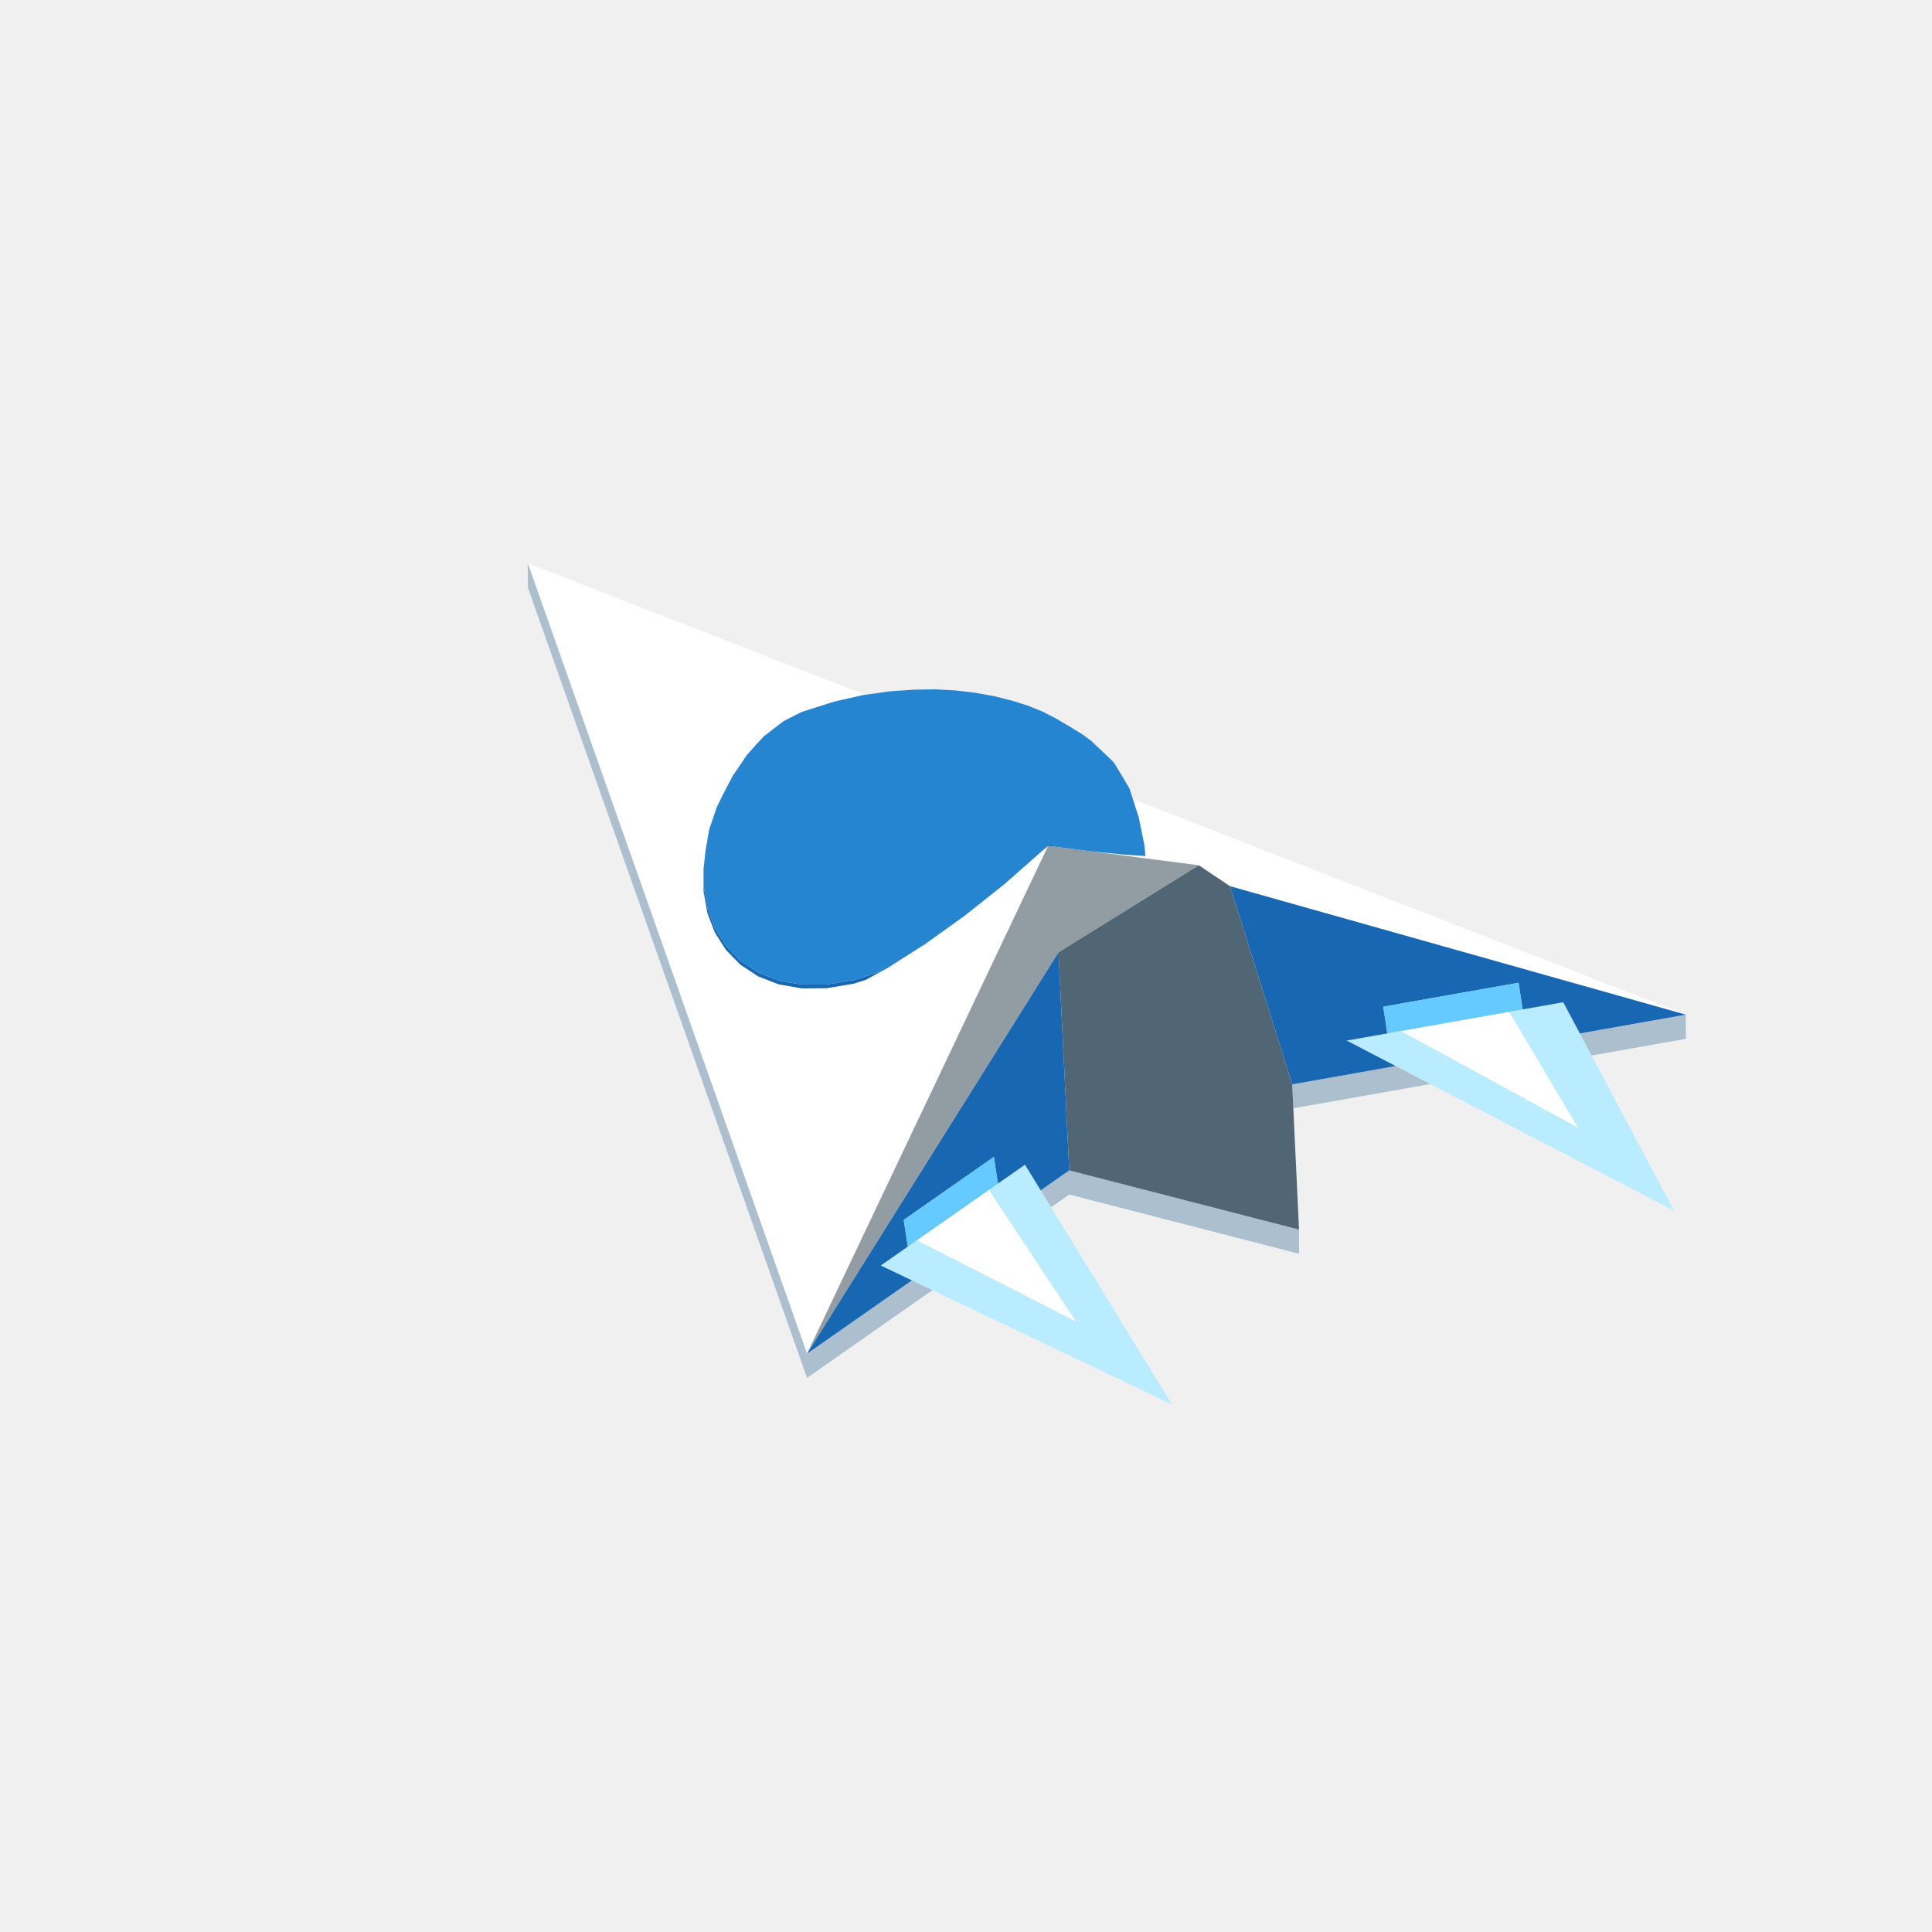
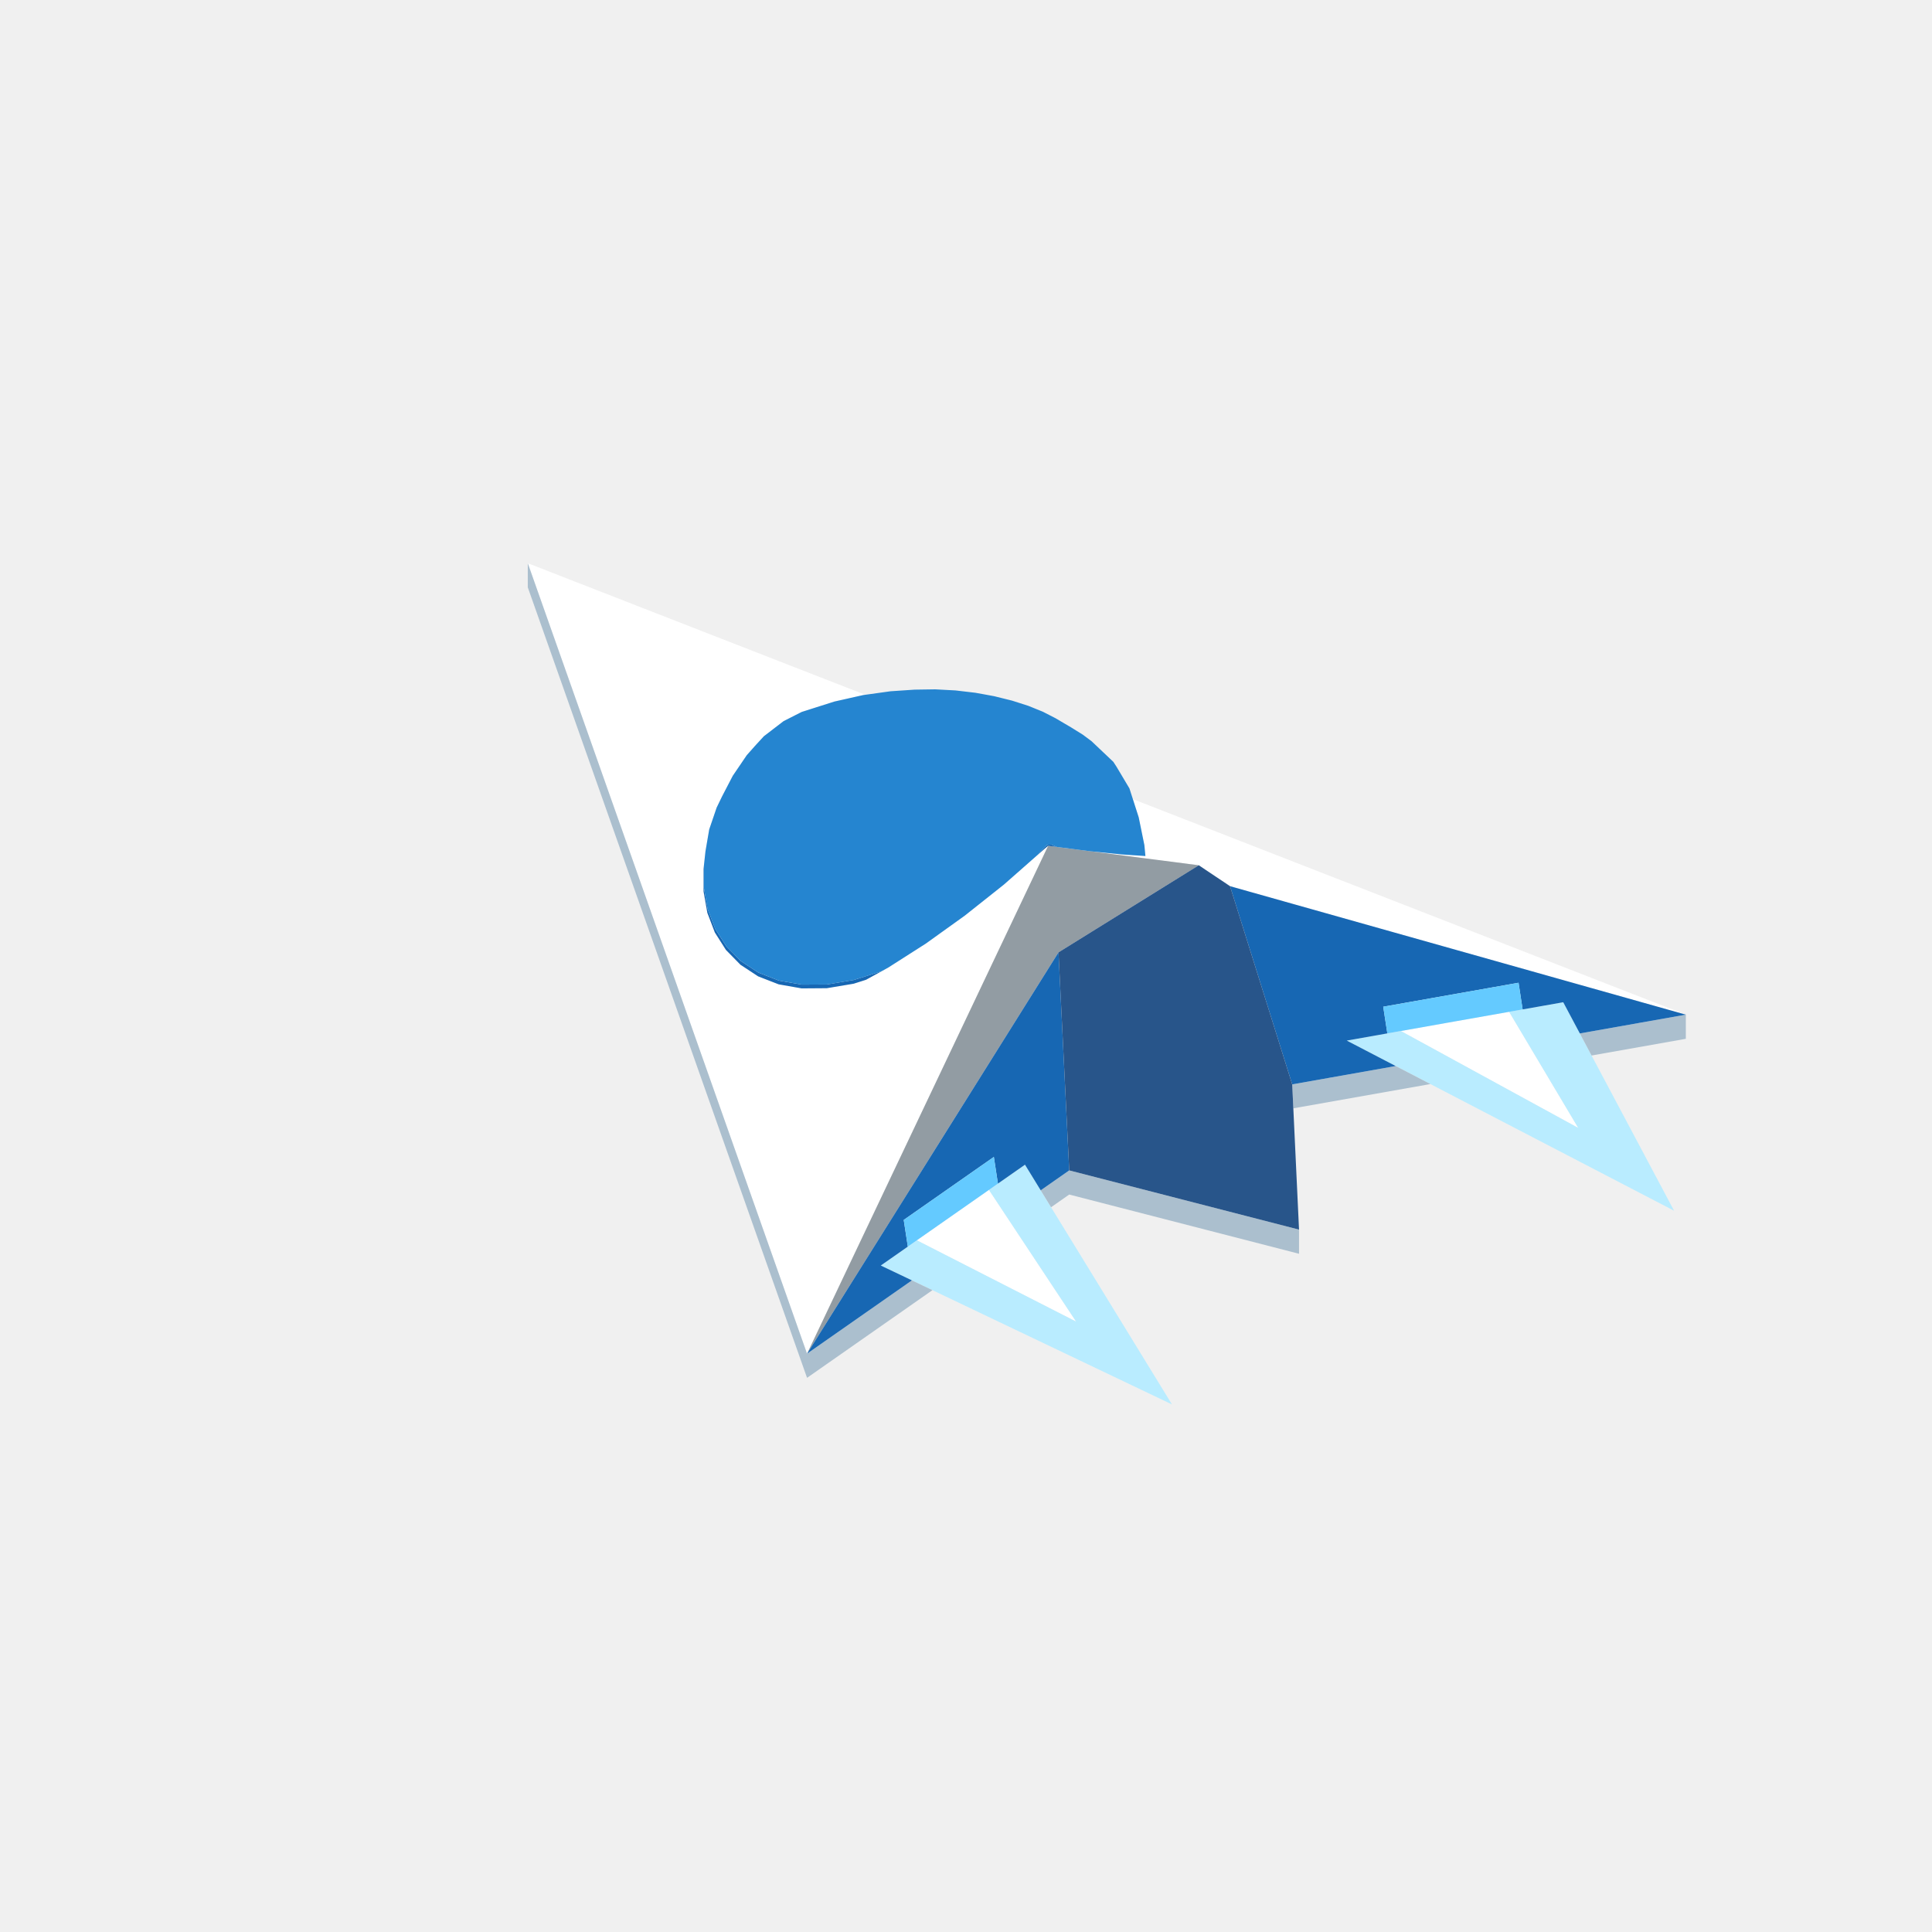
<svg xmlns="http://www.w3.org/2000/svg" width="96" height="96" viewBox="0 0 96 96">
  <path fill="#ffffff" d="M49.139,59.126L49.307,59.378L53.472,65.67L45.862,61.786L45.557,61.63ZM26.702,29.333L26.226,27.986L27.311,28.409L27.493,28.48L27.687,28.555L27.811,28.604L27.861,28.623L28.226,28.766L28.369,28.821L28.623,28.921L29.27,29.172L29.493,29.26L29.538,29.277L29.539,29.277L29.569,29.289L29.675,29.331L29.889,29.414L29.953,29.439L30.594,29.689L30.696,29.728L30.741,29.746L31.221,29.933L31.602,30.082L31.728,30.131L31.912,30.203L32.191,30.311L32.274,30.344L32.3,30.354L32.416,30.399L32.588,30.466L32.7,30.51L32.814,30.554L32.909,30.591L32.976,30.617L33.2,30.704L33.341,30.76L33.457,30.805L33.464,30.808L33.593,30.858L34.004,31.018L34.183,31.088L34.202,31.095L34.366,31.159L34.395,31.17L34.615,31.256L34.746,31.307L34.768,31.316L34.898,31.367L34.96,31.391L34.987,31.401L35.019,31.414L35.054,31.427L35.098,31.445L35.148,31.464L35.171,31.473L35.171,31.473L35.173,31.474L35.185,31.479L35.334,31.537L35.432,31.575L35.521,31.61L35.796,31.717L35.797,31.717L35.797,31.717L35.831,31.73L36.072,31.825L36.073,31.825L36.073,31.825L36.143,31.852L36.175,31.864L36.222,31.883L36.313,31.918L36.35,31.933L36.428,31.963L36.428,31.963L36.429,31.963L36.43,31.964L36.433,31.965L36.553,32.012L36.664,32.055L36.746,32.087L36.769,32.096L36.791,32.105L36.794,32.106L36.801,32.109L36.949,32.166L37.056,32.208L37.078,32.217L37.18,32.256L37.233,32.277L37.255,32.285L37.297,32.302L37.459,32.365L37.472,32.37L37.472,32.371L37.472,32.37L37.554,32.402L37.579,32.412L37.671,32.448L37.675,32.449L37.7,32.459L37.724,32.468L37.746,32.477L37.757,32.481L37.777,32.489L37.8,32.498L37.853,32.519L37.904,32.538L37.94,32.553L37.962,32.561L37.986,32.571L38.125,32.625L38.15,32.634L38.153,32.636L38.163,32.639L38.181,32.647L38.253,32.674L38.35,32.712L38.412,32.737L38.461,32.756L38.478,32.762L38.479,32.763L38.486,32.766L38.528,32.782L38.532,32.783L38.582,32.803L38.597,32.809L38.609,32.813L38.616,32.816L38.656,32.832L38.734,32.862L38.841,32.904L38.843,32.904L38.867,32.914L38.949,32.946L38.968,32.953L38.988,32.961L39.058,32.988L39.058,32.988L39.058,32.988L39.064,32.991L39.069,32.993L39.131,33.017L39.141,33.021L39.172,33.033L39.231,33.056L39.259,33.067L39.263,33.068L39.276,33.074L39.429,33.133L39.456,33.144L39.524,33.17L39.528,33.172L39.528,33.172L39.528,33.172L39.528,33.172L39.673,33.228L39.696,33.237L39.742,33.255L39.898,33.316L39.921,33.325L39.923,33.326L39.952,33.337L39.961,33.34L39.977,33.347L39.994,33.353L39.998,33.355L40.029,33.367L40.043,33.372L40.068,33.382L40.071,33.383L40.075,33.385L40.083,33.388L40.132,33.407L40.153,33.415L40.152,33.416L40.153,33.415L40.175,33.424L40.179,33.425L40.221,33.442L40.223,33.443L40.245,33.451L40.246,33.452L40.249,33.453L40.303,33.474L40.319,33.48L40.373,33.501L40.407,33.514L40.423,33.52L40.459,33.535L40.491,33.547L40.573,33.579L40.573,33.579L40.576,33.58L40.592,33.586L40.649,33.609L40.668,33.616L40.672,33.617L40.679,33.62L40.698,33.628L40.699,33.628L40.703,33.63L40.703,33.63L40.703,33.63L40.745,33.646L40.745,33.646L40.75,33.648L40.752,33.649L40.943,33.723L40.946,33.724L40.972,33.734L40.982,33.738L40.99,33.742L41.004,33.747L41.01,33.749L41.016,33.752L41.095,33.782L41.099,33.784L41.106,33.787L41.153,33.805L41.158,33.807L41.164,33.809L41.164,33.809L41.191,33.82L41.2,33.824L41.23,33.835L41.252,33.844L41.278,33.854L41.321,33.87L41.327,33.873L41.327,33.873L41.385,33.895L41.387,33.896L41.418,33.908L41.421,33.91L41.426,33.911L41.433,33.914L41.439,33.917L41.44,33.917L41.456,33.923L41.47,33.929L41.536,33.955L41.55,33.96L41.614,33.985L41.642,33.996L41.642,33.996L41.642,33.996L41.749,34.038L41.753,34.039L41.761,34.042L41.81,34.061L41.833,34.07L41.837,34.072L41.841,34.073L41.842,34.074L41.847,34.075L41.893,34.093L41.893,34.093L41.893,34.093L41.902,34.097L41.926,34.106L41.93,34.108L41.94,34.112L41.948,34.115L41.959,34.119L42.003,34.136L42.003,34.136L42.003,34.136L42.014,34.141L42.019,34.143L42.02,34.143L42.021,34.144L42.054,34.156L42.067,34.161L42.074,34.164L42.078,34.166L42.087,34.169L42.087,34.169L42.1,34.174L42.154,34.195L42.157,34.197L42.163,34.199L42.175,34.203L42.175,34.204L42.178,34.205L42.178,34.205L42.18,34.206L42.201,34.214L42.223,34.222L42.227,34.224L42.231,34.225L42.242,34.23L42.247,34.231L42.256,34.235L42.276,34.243L42.292,34.249L42.31,34.256L42.315,34.258L42.318,34.259L42.347,34.271L42.352,34.272L42.354,34.273L42.354,34.273L42.363,34.277L42.371,34.28L42.388,34.287L42.416,34.297L42.43,34.303L42.447,34.309L42.45,34.311L42.466,34.317L42.467,34.317L42.476,34.321L42.482,34.323L42.49,34.326L42.566,34.356L42.602,34.37L42.652,34.389L42.66,34.392L42.662,34.393L42.671,34.397L42.685,34.402L42.706,34.41L42.713,34.413L42.724,34.418L42.745,34.426L42.745,34.426L42.745,34.426L42.771,34.436L42.773,34.437L42.766,34.439L42.766,34.439L42.766,34.439L42.766,34.439L42.767,34.439L42.773,34.437L42.78,34.439L42.781,34.44L42.785,34.441L42.788,34.443L42.789,34.443L42.8,34.447L42.807,34.45L42.822,34.456L42.827,34.458L42.828,34.458L42.84,34.463L42.839,34.463L42.842,34.464L42.844,34.464L42.851,34.467L42.855,34.468L42.873,34.476L42.902,34.487L42.907,34.489L42.911,34.491L42.913,34.491L42.918,34.493L42.956,34.508L42.958,34.509L42.98,34.517L42.981,34.518L42.984,34.519L42.995,34.523L42.952,34.529L42.952,34.529L42.952,34.529L42.945,34.53L42.943,34.53L42.941,34.531L42.89,34.538L42.882,34.54L42.882,34.54L42.882,34.54L42.861,34.544L42.845,34.548L42.845,34.548L42.835,34.55L42.832,34.551L42.828,34.552L42.805,34.557L42.751,34.569L42.732,34.574L42.73,34.574L42.697,34.581L42.692,34.583L42.679,34.586L42.672,34.587L42.609,34.601L42.604,34.602L42.6,34.603L42.566,34.611L42.534,34.618L42.515,34.622L42.501,34.626L42.499,34.626L42.496,34.627L42.213,34.69L42.061,34.725L41.856,34.771L41.821,34.779L41.797,34.784L41.72,34.802L41.681,34.81L41.627,34.822L41.455,34.861L41.44,34.866L41.351,34.894L41.211,34.939L41.118,34.968L40.817,35.064L40.812,35.066L40.536,35.153L40.487,35.169L40.395,35.198L40.389,35.2L40.343,35.215L40.31,35.225L40.272,35.237L40.211,35.257L40.112,35.288L40.103,35.291L40.075,35.3L40.039,35.312L40.002,35.323L40.002,35.323L39.979,35.331L39.965,35.335L39.955,35.338L39.93,35.346L39.916,35.35L39.891,35.359L39.876,35.363L39.863,35.367L39.853,35.371L39.85,35.371L39.85,35.371L39.85,35.371L39.849,35.372L39.843,35.374L39.835,35.376L39.784,35.402L39.711,35.439L39.643,35.474L39.522,35.535L39.497,35.548L39.476,35.559L39.419,35.587L39.4,35.597L39.345,35.625L39.292,35.652L39.263,35.667L39.219,35.689L39.179,35.71L39.091,35.754L39.089,35.755L39.088,35.756L38.996,35.802L38.981,35.81L38.969,35.816L38.96,35.821L38.939,35.831L38.835,35.91L38.808,35.931L38.808,35.931L38.791,35.945L38.772,35.959L38.704,36.011L38.661,36.044L38.643,36.058L38.568,36.115L38.56,36.122L38.434,36.218L38.416,36.231L38.412,36.234L38.364,36.271L38.331,36.297L38.313,36.311L38.305,36.317L38.297,36.323L38.181,36.411L38.124,36.455L38.006,36.546L37.97,36.573L37.954,36.586L37.945,36.596L37.929,36.612L37.808,36.745L37.766,36.79L37.751,36.807L37.724,36.837L37.671,36.894L37.661,36.906L37.654,36.913L37.652,36.915L37.491,37.091L37.438,37.151L37.394,37.201L37.385,37.211L37.34,37.262L37.248,37.366L37.233,37.383L37.189,37.432L37.132,37.497L37.106,37.526L37.105,37.527L37.004,37.677L36.955,37.748L36.932,37.782L36.853,37.899L36.844,37.911L36.817,37.951L36.817,37.952L36.816,37.954L36.798,37.979L36.795,37.984L36.794,37.986L36.76,38.035L36.715,38.102L36.63,38.227L36.55,38.345L36.511,38.403L36.467,38.467L36.433,38.516L36.42,38.535L36.41,38.551L36.368,38.632L36.317,38.73L36.316,38.73L36.316,38.731L36.313,38.737L36.238,38.882L36.12,39.108L36.113,39.122L36.112,39.123L36.094,39.159L36.093,39.16L36.073,39.2L36.071,39.202L36.051,39.241L36.037,39.268L36.031,39.28L36.02,39.302L35.953,39.43L35.926,39.481L35.908,39.516L35.906,39.521L35.877,39.577L35.801,39.733L35.797,39.742L35.754,39.832L35.741,39.858L35.709,39.925L35.683,39.979L35.665,40.015L35.663,40.02L35.658,40.031L35.61,40.129L35.587,40.196L35.546,40.318L35.534,40.352L35.533,40.354L35.532,40.358L35.521,40.391L35.512,40.418L35.467,40.549L35.436,40.639L35.389,40.778L35.373,40.826L35.334,40.938L35.331,40.948L35.326,40.964L35.32,40.979L35.317,40.989L35.298,41.044L35.296,41.051L35.287,41.077L35.24,41.214L35.22,41.331L35.208,41.4L35.185,41.539L35.184,41.541L35.184,41.542L35.184,41.542L35.177,41.583L35.168,41.635L35.165,41.651L35.148,41.754L35.139,41.804L35.122,41.902L35.117,41.932L35.114,41.95L35.103,42.016L35.087,42.106L35.069,42.211L35.054,42.303L35.053,42.304L35.053,42.304L35.052,42.32L35.041,42.421L35.029,42.533L35.026,42.563L35.017,42.64L35.003,42.773L35.001,42.79L34.997,42.827L34.99,42.896L34.987,42.926L34.985,42.938L34.984,42.947L34.978,43.002L34.969,43.088L34.96,43.179L34.96,44.083L34.96,44.297L35.078,44.964L35.148,45.357L35.521,46.335L36.073,47.203L36.794,47.938L37.671,48.514L38.691,48.911L39.835,49.112L41.084,49.103L42.207,48.915L42.236,48.91L42.416,48.88L42.965,48.706L43.033,48.684L44.119,48.088L46.005,46.885L46.68,46.401L47.12,46.085L47.945,45.493L48.101,45.369L48.118,45.355L48.21,45.282L48.643,44.938L49.491,44.266L49.887,43.951L50.132,43.736L50.225,43.654L50.483,43.426L50.606,43.319L50.82,43.13L50.832,43.119L50.989,42.981L51.055,42.923L51.255,42.747L51.497,42.534L51.556,42.482L51.572,42.468L51.675,42.377L51.86,42.214L51.874,42.202L51.908,42.172L51.946,42.141L52.061,42.045L52.083,42.028L52.076,42.041L52.071,42.051L52.029,42.139L52.002,42.198L51.945,42.318L51.888,42.438L51.879,42.457L51.854,42.508L51.726,42.779L51.511,43.232L51.419,43.425L51.414,43.435L51.385,43.498L51.36,43.55L50.999,44.311L50.46,45.446L50.011,46.392L47.56,51.554L47.472,51.74L47.34,52.018L46.126,54.575L45.015,56.915L42.474,62.267L40.102,67.264L39.578,65.782L38.304,62.173L37.498,59.893L37.479,59.84L37.072,58.687L37.037,58.588L36.944,58.325L36.897,58.191L36.775,57.846L36.715,57.675L36.455,56.94L36.445,56.912L36.391,56.758L36.286,56.463L36.262,56.394L36.181,56.164L36.141,56.052L36.099,55.934L35.996,55.641L35.813,55.123L35.794,55.071L35.789,55.054L35.643,54.64L35.592,54.496L35.553,54.387L35.468,54.146L35.312,53.705L35.081,53.05L34.852,52.404L34.621,51.748L34.378,51.06L34.11,50.303L33.788,49.39L33.314,48.05L32.412,45.495L32.142,44.731ZM74.987,50.277L75.12,50.5L78.421,56.045L69.948,51.416L69.608,51.23ZM41.368,33.965L41.368,33.967L41.369,33.965ZM41.368,33.964L41.367,33.965L41.368,33.965ZM40.045,33.428L40.039,33.427L40.039,33.427ZM40.046,33.428L40.046,33.428L40.045,33.428ZM58.456,40.551L58.456,40.551L58.574,40.596L58.679,40.637L58.736,40.66L58.771,40.673L58.921,40.732L58.947,40.742L59.067,40.788L59.189,40.836L59.19,40.837L59.449,40.938L60.001,41.153L60.03,41.164L60.049,41.171L60.074,41.181L60.246,41.248L60.277,41.26L60.344,41.286L60.587,41.381L60.94,41.519L60.984,41.536L61.037,41.557L61.049,41.561L61.117,41.588L61.179,41.612L61.222,41.629L61.218,41.629L61.223,41.629L61.557,41.76L61.768,41.842L61.846,41.872L61.938,41.908L61.999,41.931L62.033,41.945L62.097,41.97L62.262,42.034L62.578,42.157L62.61,42.17L62.612,42.171L62.71,42.209L62.933,42.296L62.946,42.301L63.157,42.383L63.424,42.487L63.468,42.504L63.678,42.586L63.905,42.675L64.311,42.833L64.904,43.064L65.159,43.164L65.323,43.227L65.347,43.237L65.355,43.24L65.391,43.254L65.513,43.301L65.801,43.414L65.982,43.484L66.158,43.553L66.52,43.694L66.724,43.774L66.83,43.815L66.876,43.833L67.192,43.956L67.285,43.992L67.688,44.15L67.827,44.204L68.433,44.44L68.817,44.59L68.942,44.638L69.076,44.691L69.163,44.725L69.317,44.784L69.522,44.865L70.464,45.232L71.707,45.716L71.737,45.728L72.6,46.065L76.227,47.478L76.343,47.524L76.498,47.584L79.636,48.807L79.766,48.858L80.073,48.978L80.399,49.105L83.768,50.418L83.561,50.36L82.837,50.156L76.989,48.507L75.587,48.112L70.136,46.576L65.985,45.405L62.818,44.513L61.12,44.034L60.373,43.534L59.567,42.995L59.15,42.941L58.045,42.798L56.995,42.663L56,42.534L55.056,42.412L54.858,42.386L54.838,42.384L54.666,42.361L54.617,42.355L54.334,42.319L54.218,42.303L54.213,42.303L54.165,42.297L54.043,42.281L54.173,42.298L54.213,42.302L54.226,42.303L54.359,42.316L54.609,42.341L54.656,42.346L54.898,42.37L54.919,42.373L55.071,42.388L55.28,42.409L55.309,42.412L55.733,42.454L55.784,42.459L55.803,42.461L56.915,42.535L56.915,42.531L56.911,42.493L56.906,42.442L56.904,42.413L56.892,42.293L56.89,42.266L56.865,42.011L56.864,41.995L56.851,41.932L56.821,41.786L56.813,41.748L56.792,41.641L56.761,41.49L56.746,41.415L56.743,41.403L56.742,41.397L56.708,41.228L56.689,41.138L56.621,40.804L56.583,40.616L56.526,40.438L56.463,40.242L56.375,39.969L56.367,39.945L56.364,39.934L56.359,39.92L56.355,39.908L56.349,39.888L56.347,39.882L56.349,39.883L56.347,39.881L56.346,39.878L56.345,39.876L56.341,39.862L56.333,39.838L56.327,39.82L56.317,39.787L56.314,39.779L56.312,39.773L56.307,39.757L56.306,39.753L56.299,39.733L56.296,39.721L56.295,39.721L56.296,39.721L56.295,39.721L56.291,39.706L56.317,39.717L56.325,39.72L56.33,39.722L56.333,39.723L56.384,39.743L56.384,39.743L56.384,39.743L56.397,39.748L56.401,39.749L56.407,39.752L56.48,39.78L56.498,39.787L56.509,39.791L56.553,39.809L56.583,39.82L56.603,39.828L56.618,39.834L56.631,39.839L56.729,39.877L56.747,39.884L56.79,39.901L56.8,39.905L56.827,39.916L56.844,39.922L56.865,39.93L56.893,39.941L56.962,39.968L56.996,39.981L57.116,40.028L57.157,40.044L57.173,40.05L57.19,40.057L57.191,40.057L57.238,40.075L57.274,40.09L57.398,40.138L57.493,40.175L57.507,40.18L57.51,40.182L57.516,40.184L57.53,40.19L57.534,40.192L57.532,40.191L57.545,40.195L57.584,40.21L57.605,40.219L57.696,40.254L57.724,40.265L57.737,40.27L57.806,40.297L57.839,40.31L57.872,40.323L57.959,40.357L57.964,40.359L57.998,40.372L58.1,40.412L58.156,40.434L58.171,40.439L58.42,40.536L58.456,40.55ZM52.091,42.029L52.157,42.036L52.222,42.046L52.091,42.029ZM56.418,39.925L56.417,39.925L56.418,39.926ZM56.419,39.925L56.418,39.924L56.418,39.925Z" />
  <path fill="#b9ecff" d="M50.931,57.873L51.089,58.132L58.235,69.785L55.256,68.364L44.08,63.033L43.766,62.883L45.557,61.63L45.862,61.786L53.472,65.67L49.307,59.378L49.139,59.126ZM77.676,49.801L77.796,50.026L83.184,60.16L79.836,58.42L67.272,51.889L66.919,51.706L69.608,51.23L69.948,51.416L78.421,56.045L75.12,50.5L74.987,50.277Z" />
  <path fill="#abbfce" d="M46.333,64.107L40.102,68.464L37.072,59.887L26.226,29.186L26.226,27.986L37.072,58.687L40.102,67.264L45.313,63.621L45.88,63.892ZM53.129,59.356L52.227,59.987L51.766,59.235L51.712,59.147L53.129,58.156L64.548,61.099L64.548,62.299ZM83.768,50.418L83.768,51.618L79.084,52.448L78.653,51.638L78.501,51.351ZM64.621,55.009L64.265,55.072L64.265,55.069L64.209,53.882L69.353,52.971L70.519,53.577L71.075,53.866Z" />
  <path fill="#929ca3" d="M40.102,67.264L42.474,62.267L43.319,60.488L45.015,56.915L47.472,51.74L47.56,51.554L48.174,50.261L48.307,49.981L48.833,48.872L48.894,48.744L49.562,47.336L49.901,46.623L49.979,46.458L50.011,46.392L50.886,44.548L51.294,43.689L51.36,43.55L51.383,43.502L51.879,42.457L52.071,42.051L52.083,42.028L52.091,42.029L52.218,42.045L52.475,42.078L52.914,42.135L53.628,42.227L54.808,42.38L56.859,42.645L57.559,42.735L59.567,42.995L56.21,45.079L52.597,47.322L52.414,47.614L50.929,49.984L48.485,53.885L47.116,56.07L44.098,60.886L43.058,62.545Z" />
  <path fill="#1767b3" d="M40.102,67.264L43.058,62.545L44.098,60.886L47.116,56.07L48.485,53.885L50.929,49.984L52.597,47.322L52.669,48.794L53.129,58.156L51.712,59.147L50.931,57.873L49.587,58.813L49.384,57.487L48.475,58.122L44.906,60.617L45.019,61.356L45.109,61.944L43.766,62.883L44.08,63.033L45.014,63.478L45.313,63.621ZM52.09,41.967L52.09,41.967L52.116,41.971L52.156,41.972L52.237,41.968L52.331,42.007L52.492,42.074L52.515,42.084L52.393,42.068L52.391,42.068L52.39,42.067L52.222,42.046L52.218,42.045L52.157,42.036L52.091,42.029L52.083,42.028L51.908,42.172L51.774,42.29L51.675,42.377L51.556,42.482L51.62,42.41L51.898,42.099L51.967,42.045L51.992,42.019L52.002,42.001L52.013,41.997L52.047,41.984ZM35.012,44.315L35.12,44.919L35.165,45.176L35.232,45.353L35.537,46.152L35.635,46.306L36.088,47.019L36.214,47.147L36.807,47.752L36.959,47.852L37.684,48.328L38.525,48.656L38.702,48.725L39.645,48.89L39.844,48.925L40.871,48.919L41.091,48.918L42.185,48.734L42.421,48.696L42.663,48.621L43.808,48.259L43.803,48.262L43.407,48.479L43.181,48.603L43.033,48.684L42.965,48.706L42.416,48.88L41.084,49.103L39.835,49.112L38.691,48.911L37.671,48.514L36.794,47.938L36.073,47.203L35.521,46.335L35.148,45.357L35.078,44.964L34.96,44.297L34.96,44.083L34.96,43.179L34.978,43.002L34.978,43.216L34.978,44.118ZM39.711,35.439L39.835,35.376L39.843,35.374L39.849,35.372L39.85,35.371L39.85,35.371L39.85,35.371L39.853,35.371L39.863,35.367L39.891,35.359L39.979,35.331L39.906,35.354L39.89,35.359L39.89,35.359L39.851,35.371L39.782,35.406ZM78.501,51.351L77.676,49.801L75.659,50.158L75.456,48.832L74.253,49.045L69.787,49.836L68.732,50.023L68.854,50.818L68.936,51.349L66.919,51.706L67.272,51.889L68.873,52.722L69.17,52.876L69.353,52.971L69.189,53L64.209,53.882L64.11,53.565L63.778,52.508L62.865,49.599L62.088,47.121L61.539,45.372L61.12,44.034L63.781,44.784L76.989,48.507L83.768,50.418Z" />
  <path fill="#64caff" d="M49.384,57.487L49.587,58.813L49.139,59.126L47.348,60.378L45.557,61.63L45.109,61.944L45.019,61.356L44.906,60.617L48.475,58.122ZM68.732,50.023L74.253,49.045L75.456,48.832L75.659,50.158L74.987,50.277L72.297,50.753L69.608,51.23L68.936,51.349L68.854,50.818Z" />
-   <path fill="#516674" d="M64.548,61.099L53.129,58.156L53.066,56.867L52.669,48.794L52.597,47.322L54.457,46.167L56.21,45.079L59.567,42.995L60.442,43.581L61.12,44.034L61.539,45.372L64.209,53.882Z" />
+   <path fill="#28558a" d="M64.548,61.099L53.129,58.156L53.066,56.867L52.669,48.794L52.597,47.322L54.457,46.167L56.21,45.079L59.567,42.995L60.442,43.581L61.12,44.034L61.539,45.372L64.209,53.882Z" />
  <path fill="#2585d0" d="M39.844,48.925L39.844,48.925L39.844,48.925ZM38.702,48.725L38.702,48.724L38.702,48.724ZM52.09,41.967L52.09,41.967L52.047,41.984L52.002,42.001L52.001,42.003L51.992,42.019L51.967,42.045L51.898,42.099L51.62,42.41L51.556,42.482L51.262,42.74L51.092,42.89L50.989,42.981L50.846,43.107L50.82,43.13L50.606,43.319L50.483,43.426L50.41,43.491L50.306,43.582L49.887,43.951L49.832,43.995L49.741,44.067L49.491,44.266L49.42,44.322L48.79,44.822L48.653,44.931L48.643,44.938L48.592,44.979L48.21,45.282L48.101,45.369L47.945,45.493L47.476,45.83L47.289,45.964L46.795,46.318L46.741,46.357L46.677,46.403L46.005,46.885L45.798,47.017L45.398,47.272L45.27,47.354L45.24,47.373L44.959,47.553L44.119,48.088L44.088,48.105L44.042,48.13L43.812,48.257L43.808,48.259L42.663,48.621L42.421,48.696L42.185,48.734L41.091,48.918L40.871,48.919L39.844,48.925L39.645,48.89L38.702,48.725L38.637,48.699L38.525,48.656L37.684,48.328L36.959,47.852L36.807,47.752L36.214,47.147L36.088,47.019L35.635,46.306L35.537,46.152L35.232,45.353L35.165,45.176L35.12,44.919L35.012,44.315L34.978,44.118L34.978,43.216L34.978,43.002L35.054,42.303L35.24,41.214L35.467,40.549L35.587,40.196L35.61,40.129L35.877,39.577L36.238,38.882L36.41,38.551L36.63,38.227L36.817,37.952L36.932,37.782L37.106,37.526L37.248,37.366L37.394,37.201L37.491,37.091L37.652,36.915L37.954,36.586L37.97,36.573L37.97,36.573L38.305,36.317L38.313,36.311L38.416,36.231L38.835,35.91L38.939,35.831L39.292,35.652L39.522,35.535L39.711,35.439L39.782,35.406L39.851,35.371L39.89,35.359L39.906,35.354L39.956,35.338L39.979,35.331L40.075,35.3L40.103,35.291L40.298,35.229L40.395,35.198L40.487,35.169L40.536,35.153L40.817,35.064L41.211,34.939L41.455,34.861L41.681,34.81L41.72,34.802L41.797,34.784L41.821,34.779L41.856,34.771L42.061,34.725L42.213,34.69L42.534,34.618L42.89,34.538L43.127,34.505L43.185,34.497L43.205,34.494L43.27,34.485L43.624,34.436L44.003,34.383L44.253,34.348L44.393,34.339L45.449,34.268L46.468,34.253L47.479,34.307L48.464,34.423L48.926,34.506L49.406,34.595L50.289,34.814L51.098,35.073L51.125,35.084L51.819,35.365L51.972,35.444L52.439,35.683L53.23,36.148L53.802,36.504L54.239,36.83L55.321,37.855L55.484,38.106L56.121,39.176L56.583,40.616L56.746,41.417L56.864,41.995L56.892,42.293L56.915,42.535L56.904,42.534L56.889,42.533L56.887,42.533L56.864,42.532L56.707,42.521L56.702,42.521L56.684,42.52L56.6,42.514L56.328,42.496L56.325,42.496L56.31,42.495L56.234,42.49L56.147,42.484L55.918,42.469L55.858,42.465L55.845,42.464L55.803,42.461L55.772,42.458L55.733,42.454L55.309,42.412L55.28,42.409L55.071,42.388L54.656,42.346L54.609,42.341L54.308,42.311L54.213,42.302L54.173,42.298L54.043,42.281L53.598,42.224L53.533,42.215L53.294,42.184L53.203,42.172L52.837,42.125L52.515,42.084L52.492,42.074L52.331,42.007L52.237,41.968L52.156,41.972L52.116,41.971Z" />
</svg>
